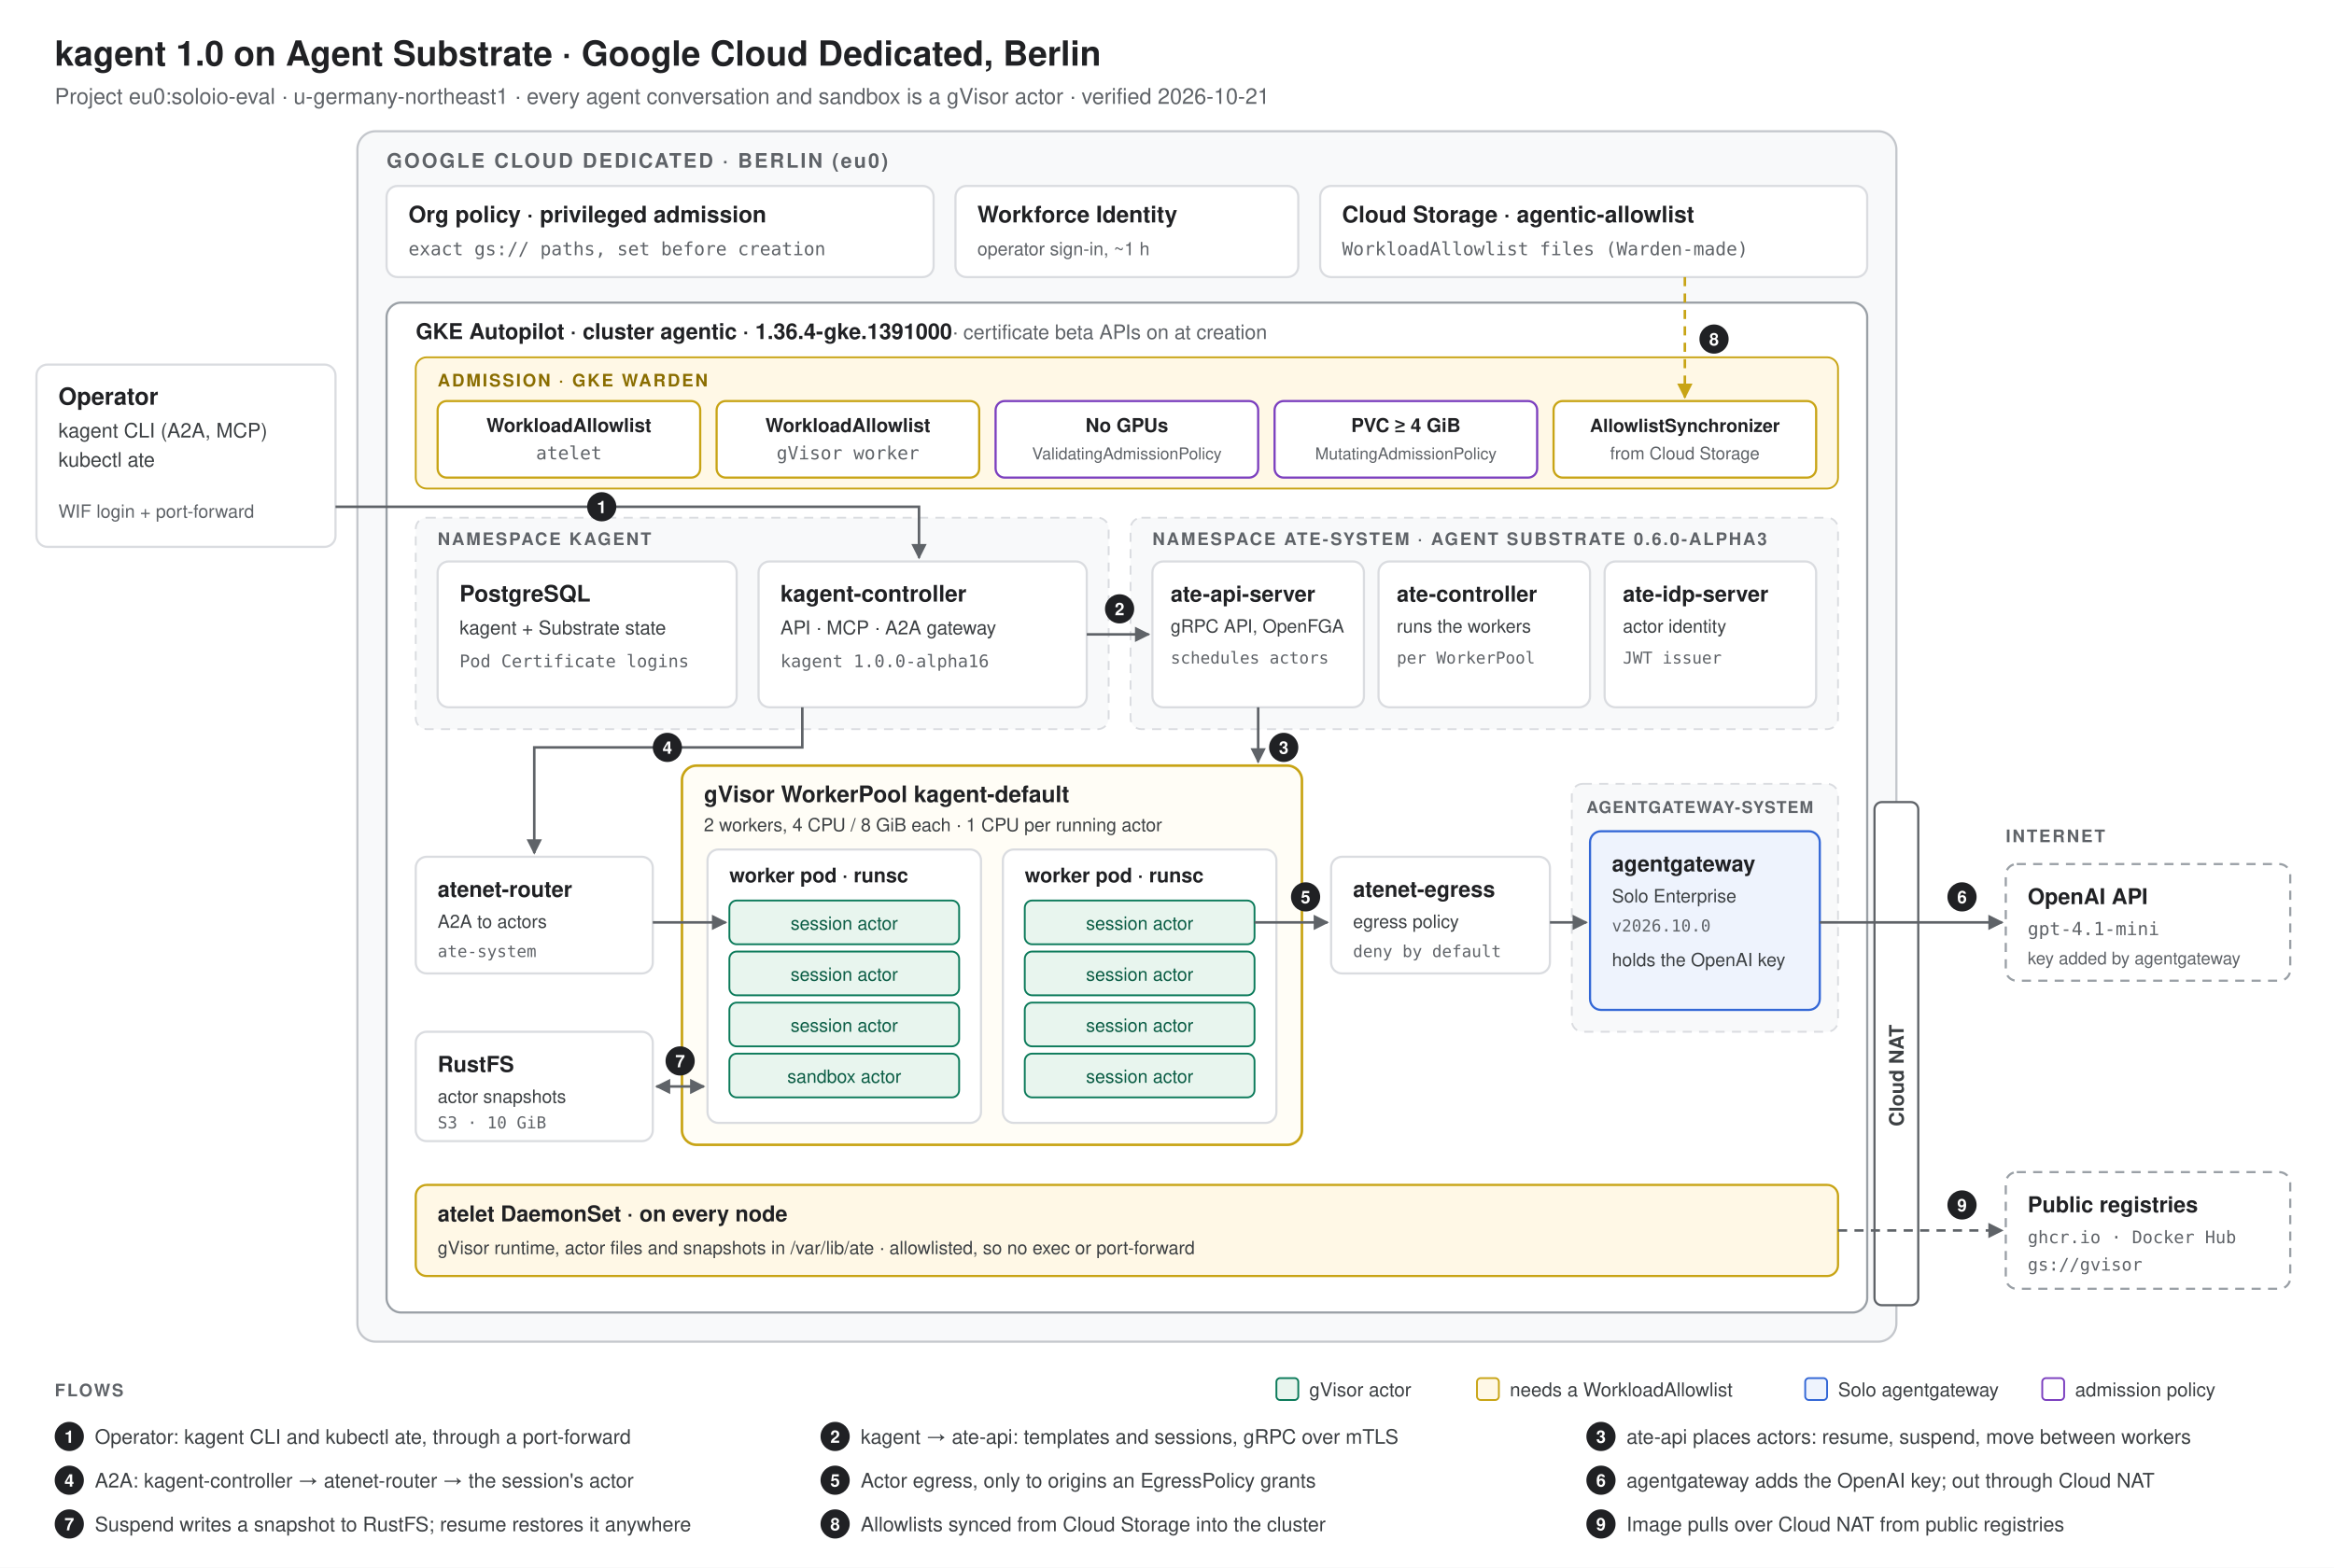
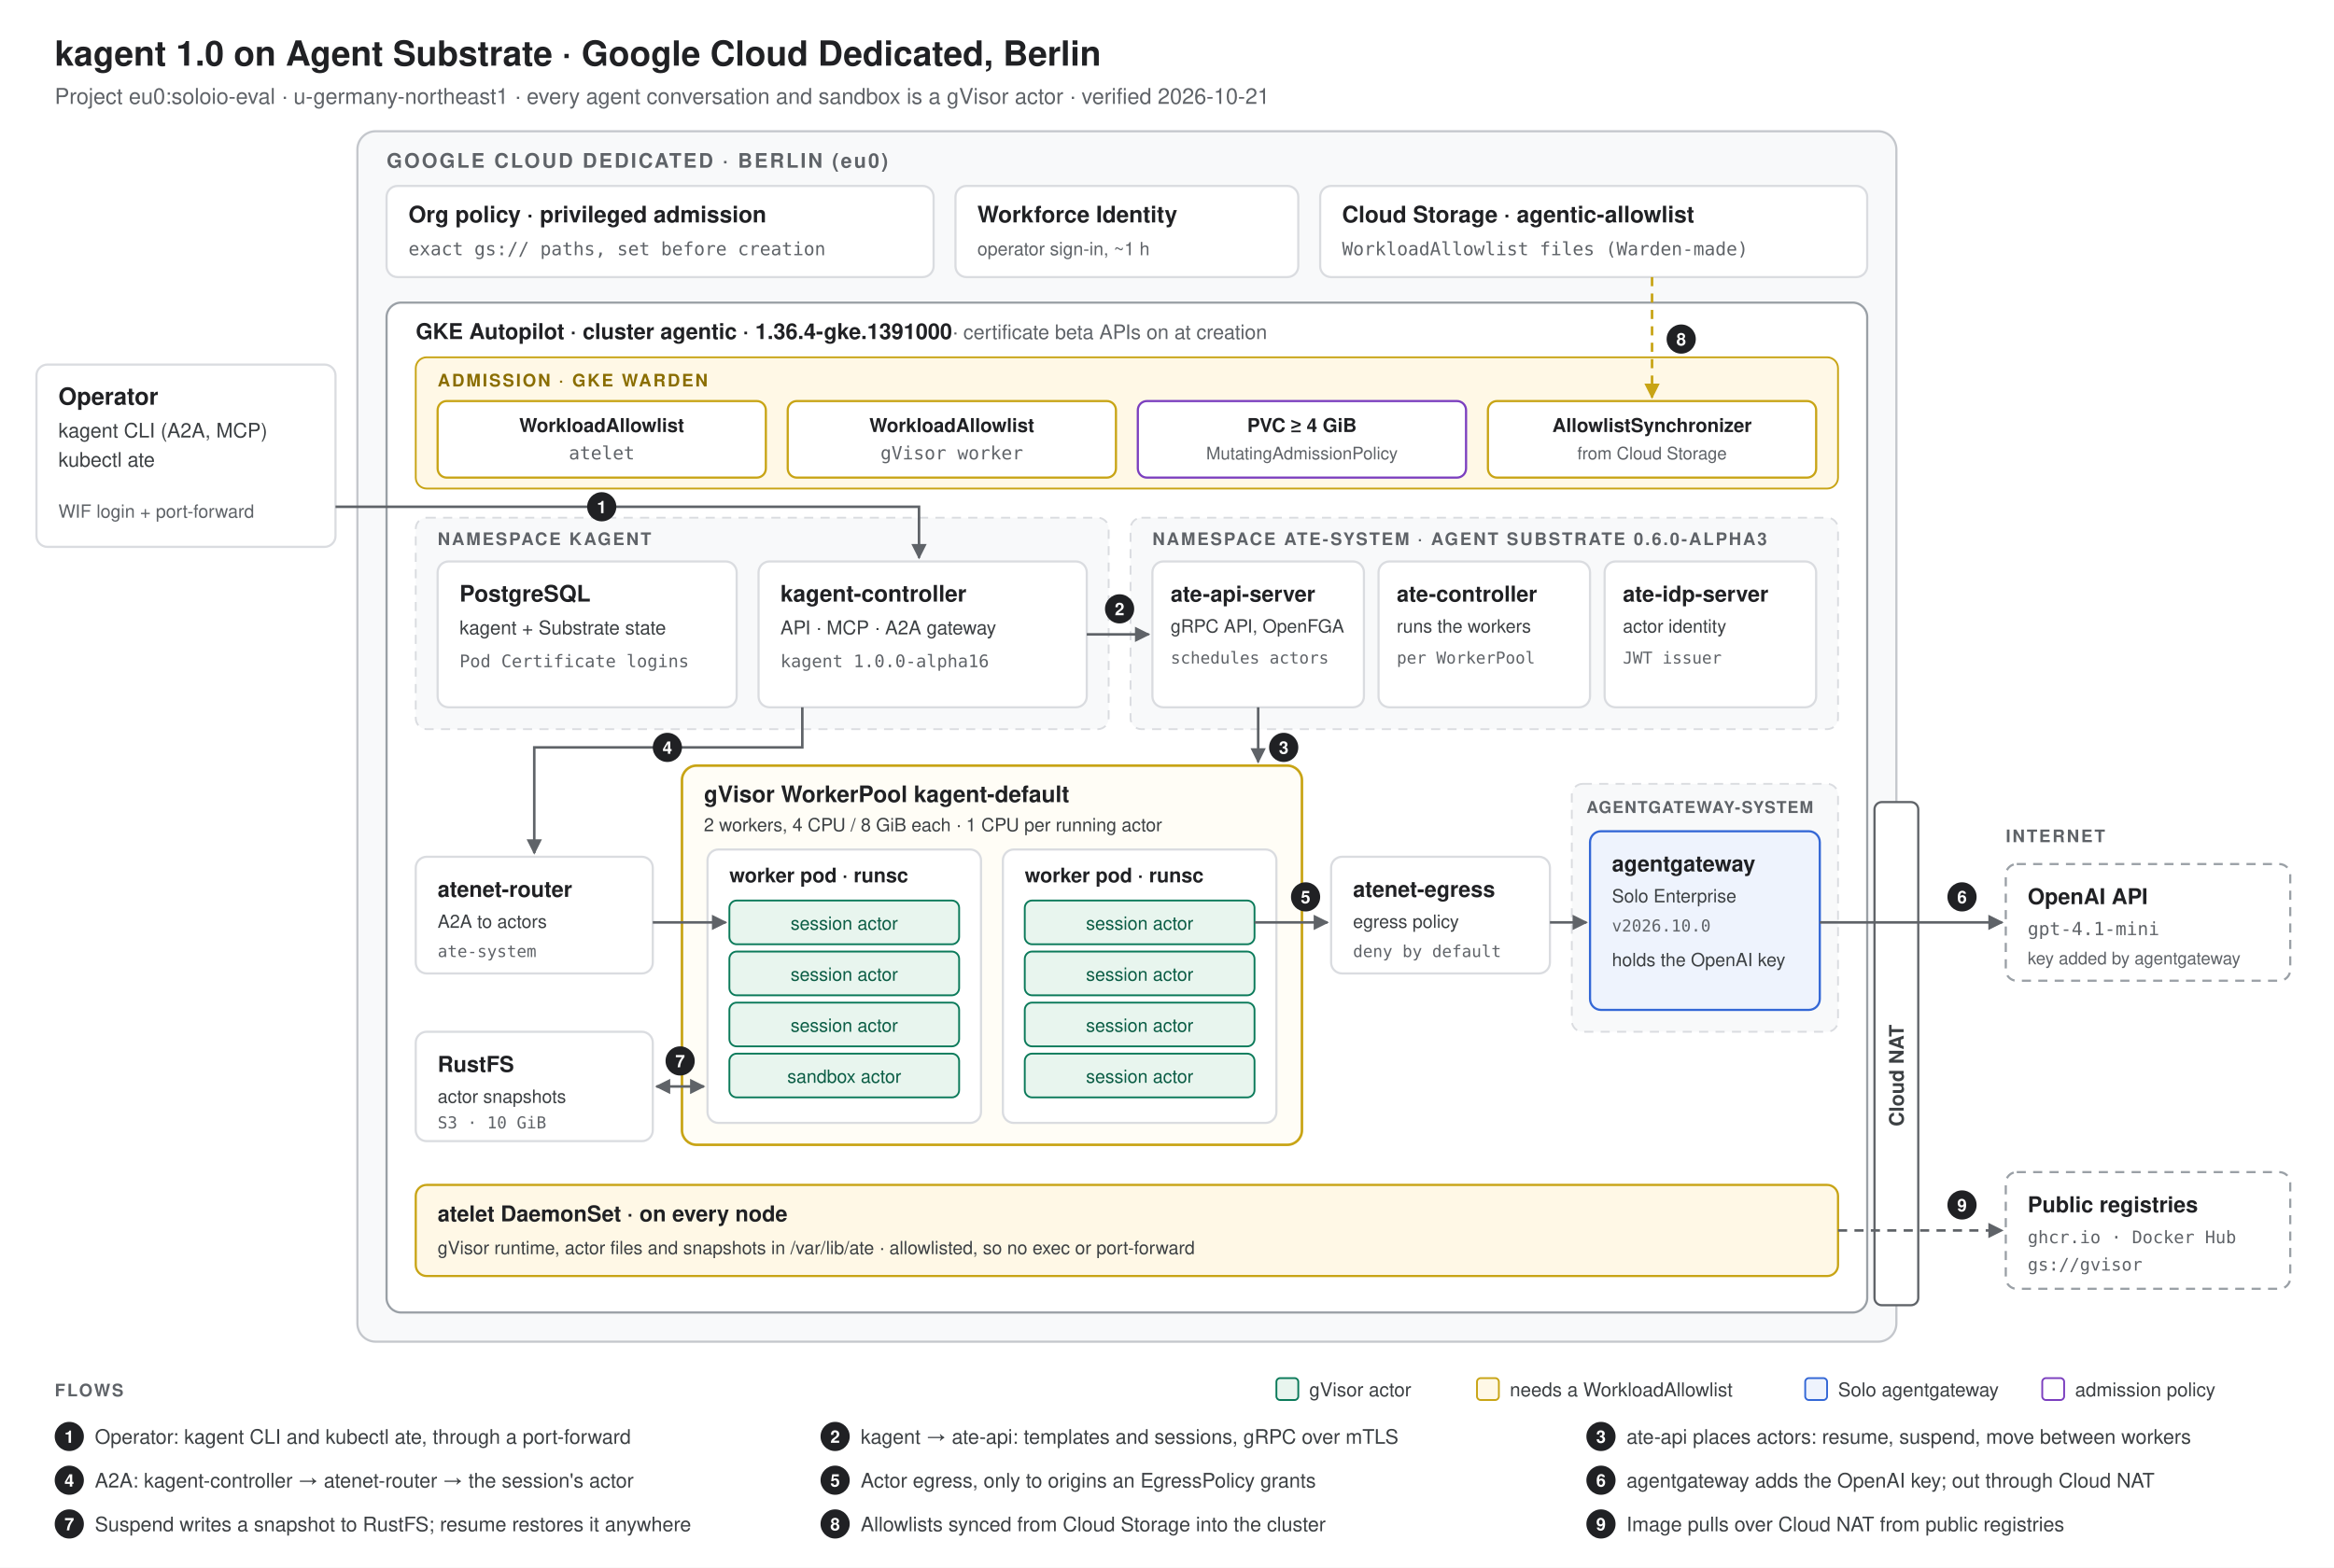
<svg xmlns="http://www.w3.org/2000/svg" viewBox="0 0 1280 860" width="1280" height="860" font-family="Helvetica, Arial, sans-serif">
  <defs>
    <marker id="a" viewBox="0 0 10 10" refX="9" refY="5" markerWidth="6" markerHeight="6" orient="auto-start-reverse">
      <path d="M0,0 L10,5 L0,10 z" fill="#5f6368" />
    </marker>
    <marker id="ay" viewBox="0 0 10 10" refX="9" refY="5" markerWidth="6" markerHeight="6" orient="auto-start-reverse">
      <path d="M0,0 L10,5 L0,10 z" fill="#c8a415" />
    </marker>
  </defs>
  <rect width="1280" height="860" fill="#ffffff" />
  <text x="30" y="36" font-size="19" font-weight="700" fill="#202124">kagent 1.0 on Agent Substrate · Google Cloud Dedicated, Berlin</text>
  <text x="30" y="57" font-size="12" fill="#5f6368">Project eu0:soloio-eval · u-germany-northeast1 · every agent conversation and sandbox is a gVisor actor · verified 2026-10-21</text>
  <rect x="20" y="200" width="164" height="100" rx="6" fill="#ffffff" stroke="#dadce0" stroke-width="1.2" />
  <text x="32" y="222" font-size="13" font-weight="700" fill="#202124">Operator</text>
  <text x="32" y="240" font-size="11" fill="#3c4043">kagent CLI (A2A, MCP)</text>
  <text x="32" y="256" font-size="11" fill="#3c4043">kubectl ate</text>
  <text x="32" y="284" font-size="10" fill="#5f6368">WIF login + port-forward</text>
  <rect x="196" y="72" width="844" height="664" rx="10" fill="#f8f9fa" stroke="#c4c7cc" stroke-width="1.2" />
  <text x="212" y="92" font-size="11" font-weight="700" fill="#5f6368" letter-spacing="1.1">GOOGLE CLOUD DEDICATED · BERLIN (eu0)</text>
  <rect x="212" y="102" width="300" height="50" rx="6" fill="#ffffff" stroke="#dadce0" stroke-width="1.2" />
  <text x="224" y="122" font-size="12.5" font-weight="700" fill="#202124">Org policy · privileged admission</text>
  <text x="224" y="140" font-size="10" fill="#5f6368" font-family="SF Mono, Menlo, Consolas, monospace">exact gs:// paths, set before creation</text>
  <rect x="524" y="102" width="188" height="50" rx="6" fill="#ffffff" stroke="#dadce0" stroke-width="1.2" />
  <text x="536" y="122" font-size="12.5" font-weight="700" fill="#202124">Workforce Identity</text>
  <text x="536" y="140" font-size="10" fill="#5f6368">operator sign-in, ~1 h</text>
  <rect x="724" y="102" width="300" height="50" rx="6" fill="#ffffff" stroke="#dadce0" stroke-width="1.2" />
  <text x="736" y="122" font-size="12.5" font-weight="700" fill="#202124">Cloud Storage · agentic-allowlist</text>
  <text x="736" y="140" font-size="10" fill="#5f6368" font-family="SF Mono, Menlo, Consolas, monospace">WorkloadAllowlist files (Warden-made)</text>
  <rect x="212" y="166" width="812" height="554" rx="8" fill="#ffffff" stroke="#9aa0a6" stroke-width="1.2" />
  <text x="228" y="186" font-size="12" font-weight="700" fill="#202124">GKE Autopilot · cluster agentic · 1.36.4-gke.1391000<tspan font-weight="400" font-size="11" fill="#5f6368"> · certificate beta APIs on at creation</tspan>
  </text>
  <rect x="228" y="196" width="780" height="72" rx="6" fill="#fff8e6" stroke="#c8a415" stroke-width="1" />
  <text x="240" y="212" font-size="9.5" font-weight="700" fill="#8a6d00" letter-spacing="1">ADMISSION · GKE WARDEN</text>
-   <rect x="240" y="220" width="144" height="42" rx="5" fill="#ffffff" stroke="#c8a415" stroke-width="1.2" />
-   <text x="312" y="237" font-size="10.5" font-weight="700" fill="#202124" text-anchor="middle">WorkloadAllowlist</text>
-   <text x="312" y="252" font-size="10" fill="#5f6368" text-anchor="middle" font-family="SF Mono, Menlo, Consolas, monospace">atelet</text>
-   <rect x="393" y="220" width="144" height="42" rx="5" fill="#ffffff" stroke="#c8a415" stroke-width="1.2" />
-   <text x="465" y="237" font-size="10.5" font-weight="700" fill="#202124" text-anchor="middle">WorkloadAllowlist</text>
-   <text x="465" y="252" font-size="10" fill="#5f6368" text-anchor="middle" font-family="SF Mono, Menlo, Consolas, monospace">gVisor worker</text>
-   <rect x="546" y="220" width="144" height="42" rx="5" fill="#ffffff" stroke="#7b3fbf" stroke-width="1.2" />
-   <text x="618" y="237" font-size="10.5" font-weight="700" fill="#202124" text-anchor="middle">No GPUs</text>
-   <text x="618" y="252" font-size="9" fill="#5f6368" text-anchor="middle">ValidatingAdmissionPolicy</text>
-   <rect x="699" y="220" width="144" height="42" rx="5" fill="#ffffff" stroke="#7b3fbf" stroke-width="1.2" />
-   <text x="771" y="237" font-size="10.5" font-weight="700" fill="#202124" text-anchor="middle">PVC ≥ 4 GiB</text>
-   <text x="771" y="252" font-size="9" fill="#5f6368" text-anchor="middle">MutatingAdmissionPolicy</text>
-   <rect x="852" y="220" width="144" height="42" rx="5" fill="#ffffff" stroke="#c8a415" stroke-width="1.2" />
-   <text x="924" y="237" font-size="10" font-weight="700" fill="#202124" text-anchor="middle">AllowlistSynchronizer</text>
-   <text x="924" y="252" font-size="9.5" fill="#5f6368" text-anchor="middle">from Cloud Storage</text>
+   <rect x="240" y="220" width="180" height="42" rx="5" fill="#ffffff" stroke="#c8a415" stroke-width="1.2" />
+   <text x="330" y="237" font-size="10.5" font-weight="700" fill="#202124" text-anchor="middle">WorkloadAllowlist</text>
+   <text x="330" y="252" font-size="10" fill="#5f6368" text-anchor="middle" font-family="SF Mono, Menlo, Consolas, monospace">atelet</text>
+   <rect x="432" y="220" width="180" height="42" rx="5" fill="#ffffff" stroke="#c8a415" stroke-width="1.2" />
+   <text x="522" y="237" font-size="10.5" font-weight="700" fill="#202124" text-anchor="middle">WorkloadAllowlist</text>
+   <text x="522" y="252" font-size="10" fill="#5f6368" text-anchor="middle" font-family="SF Mono, Menlo, Consolas, monospace">gVisor worker</text>
+   <rect x="624" y="220" width="180" height="42" rx="5" fill="#ffffff" stroke="#7b3fbf" stroke-width="1.2" />
+   <text x="714" y="237" font-size="10.5" font-weight="700" fill="#202124" text-anchor="middle">PVC ≥ 4 GiB</text>
+   <text x="714" y="252" font-size="9.5" fill="#5f6368" text-anchor="middle">MutatingAdmissionPolicy</text>
+   <rect x="816" y="220" width="180" height="42" rx="5" fill="#ffffff" stroke="#c8a415" stroke-width="1.2" />
+   <text x="906" y="237" font-size="10.5" font-weight="700" fill="#202124" text-anchor="middle">AllowlistSynchronizer</text>
+   <text x="906" y="252" font-size="9.5" fill="#5f6368" text-anchor="middle">from Cloud Storage</text>
  <rect x="228" y="284" width="380" height="116" rx="6" fill="#f8f9fa" stroke="#dadce0" stroke-width="1" stroke-dasharray="5 4" />
  <text x="240" y="299" font-size="9.5" font-weight="700" fill="#5f6368" letter-spacing="1">NAMESPACE KAGENT</text>
  <rect x="240" y="308" width="164" height="80" rx="6" fill="#ffffff" stroke="#dadce0" stroke-width="1.2" />
  <text x="252" y="330" font-size="12.5" font-weight="700" fill="#202124">PostgreSQL</text>
  <text x="252" y="348" font-size="10.5" fill="#3c4043">kagent + Substrate state</text>
  <text x="252" y="366" font-size="9.5" fill="#5f6368" font-family="SF Mono, Menlo, Consolas, monospace">Pod Certificate logins</text>
  <rect x="416" y="308" width="180" height="80" rx="6" fill="#ffffff" stroke="#dadce0" stroke-width="1.2" />
  <text x="428" y="330" font-size="12.5" font-weight="700" fill="#202124">kagent-controller</text>
  <text x="428" y="348" font-size="10.5" fill="#3c4043">API · MCP · A2A gateway</text>
  <text x="428" y="366" font-size="9.5" fill="#5f6368" font-family="SF Mono, Menlo, Consolas, monospace">kagent 1.0.0-alpha16</text>
  <rect x="620" y="284" width="388" height="116" rx="6" fill="#f8f9fa" stroke="#dadce0" stroke-width="1" stroke-dasharray="5 4" />
  <text x="632" y="299" font-size="9.5" font-weight="700" fill="#5f6368" letter-spacing="1">NAMESPACE ATE-SYSTEM · AGENT SUBSTRATE 0.6.0-ALPHA3</text>
  <rect x="632" y="308" width="116" height="80" rx="6" fill="#ffffff" stroke="#dadce0" stroke-width="1.2" />
  <text x="642" y="330" font-size="12" font-weight="700" fill="#202124">ate-api-server</text>
  <text x="642" y="347" font-size="10" fill="#3c4043">gRPC API, OpenFGA</text>
  <text x="642" y="364" font-size="9" fill="#5f6368" font-family="SF Mono, Menlo, Consolas, monospace">schedules actors</text>
  <rect x="756" y="308" width="116" height="80" rx="6" fill="#ffffff" stroke="#dadce0" stroke-width="1.2" />
  <text x="766" y="330" font-size="12" font-weight="700" fill="#202124">ate-controller</text>
  <text x="766" y="347" font-size="10" fill="#3c4043">runs the workers</text>
  <text x="766" y="364" font-size="9" fill="#5f6368" font-family="SF Mono, Menlo, Consolas, monospace">per WorkerPool</text>
  <rect x="880" y="308" width="116" height="80" rx="6" fill="#ffffff" stroke="#dadce0" stroke-width="1.2" />
  <text x="890" y="330" font-size="12" font-weight="700" fill="#202124">ate-idp-server</text>
  <text x="890" y="347" font-size="10" fill="#3c4043">actor identity</text>
  <text x="890" y="364" font-size="9" fill="#5f6368" font-family="SF Mono, Menlo, Consolas, monospace">JWT issuer</text>
  <rect x="228" y="470" width="130" height="64" rx="6" fill="#ffffff" stroke="#dadce0" stroke-width="1.2" />
  <text x="240" y="492" font-size="12" font-weight="700" fill="#202124">atenet-router</text>
  <text x="240" y="509" font-size="10" fill="#3c4043">A2A to actors</text>
  <text x="240" y="525" font-size="9" fill="#5f6368" font-family="SF Mono, Menlo, Consolas, monospace">ate-system</text>
  <rect x="228" y="566" width="130" height="60" rx="6" fill="#ffffff" stroke="#dadce0" stroke-width="1.2" />
  <text x="240" y="588" font-size="12" font-weight="700" fill="#202124">RustFS</text>
  <text x="240" y="605" font-size="10" fill="#3c4043">actor snapshots</text>
  <text x="240" y="619" font-size="9" fill="#5f6368" font-family="SF Mono, Menlo, Consolas, monospace">S3 · 10 GiB</text>
  <rect x="374" y="420" width="340" height="208" rx="8" fill="#fffdf6" stroke="#c8a415" stroke-width="1.4" />
  <text x="386" y="440" font-size="12.5" font-weight="700" fill="#202124">gVisor WorkerPool kagent-default</text>
  <text x="386" y="456" font-size="10" fill="#3c4043">2 workers, 4 CPU / 8 GiB each · 1 CPU per running actor</text>
  <rect x="388" y="466" width="150" height="150" rx="6" fill="#ffffff" stroke="#dadce0" stroke-width="1.2" />
  <text x="400" y="484" font-size="11" font-weight="700" fill="#202124">worker pod · runsc</text>
  <rect x="400" y="494" width="126" height="24" rx="4" fill="#e8f5ee" stroke="#0b7a5a" stroke-width="1" />
  <text x="463" y="510" font-size="10" fill="#0b5d45" text-anchor="middle">session actor</text>
  <rect x="400" y="522" width="126" height="24" rx="4" fill="#e8f5ee" stroke="#0b7a5a" stroke-width="1" />
  <text x="463" y="538" font-size="10" fill="#0b5d45" text-anchor="middle">session actor</text>
  <rect x="400" y="550" width="126" height="24" rx="4" fill="#e8f5ee" stroke="#0b7a5a" stroke-width="1" />
  <text x="463" y="566" font-size="10" fill="#0b5d45" text-anchor="middle">session actor</text>
  <rect x="400" y="578" width="126" height="24" rx="4" fill="#e8f5ee" stroke="#0b7a5a" stroke-width="1" />
  <text x="463" y="594" font-size="10" fill="#0b5d45" text-anchor="middle">sandbox actor</text>
  <rect x="550" y="466" width="150" height="150" rx="6" fill="#ffffff" stroke="#dadce0" stroke-width="1.2" />
  <text x="562" y="484" font-size="11" font-weight="700" fill="#202124">worker pod · runsc</text>
  <rect x="562" y="494" width="126" height="24" rx="4" fill="#e8f5ee" stroke="#0b7a5a" stroke-width="1" />
  <text x="625" y="510" font-size="10" fill="#0b5d45" text-anchor="middle">session actor</text>
  <rect x="562" y="522" width="126" height="24" rx="4" fill="#e8f5ee" stroke="#0b7a5a" stroke-width="1" />
  <text x="625" y="538" font-size="10" fill="#0b5d45" text-anchor="middle">session actor</text>
  <rect x="562" y="550" width="126" height="24" rx="4" fill="#e8f5ee" stroke="#0b7a5a" stroke-width="1" />
  <text x="625" y="566" font-size="10" fill="#0b5d45" text-anchor="middle">session actor</text>
  <rect x="562" y="578" width="126" height="24" rx="4" fill="#e8f5ee" stroke="#0b7a5a" stroke-width="1" />
  <text x="625" y="594" font-size="10" fill="#0b5d45" text-anchor="middle">session actor</text>
  <rect x="730" y="470" width="120" height="64" rx="6" fill="#ffffff" stroke="#dadce0" stroke-width="1.2" />
  <text x="742" y="492" font-size="12" font-weight="700" fill="#202124">atenet-egress</text>
  <text x="742" y="509" font-size="10" fill="#3c4043">egress policy</text>
  <text x="742" y="525" font-size="9" fill="#5f6368" font-family="SF Mono, Menlo, Consolas, monospace">deny by default</text>
  <rect x="862" y="430" width="146" height="136" rx="6" fill="#f8f9fa" stroke="#dadce0" stroke-width="1" stroke-dasharray="5 4" />
  <text x="870" y="446" font-size="9" font-weight="700" fill="#5f6368" letter-spacing="0.6">AGENTGATEWAY-SYSTEM</text>
  <rect x="872" y="456" width="126" height="98" rx="6" fill="#eef3fd" stroke="#3367d6" stroke-width="1.2" />
  <text x="884" y="478" font-size="12" font-weight="700" fill="#202124">agentgateway</text>
  <text x="884" y="495" font-size="10" fill="#3c4043">Solo Enterprise</text>
  <text x="884" y="511" font-size="9" fill="#5f6368" font-family="SF Mono, Menlo, Consolas, monospace">v2026.10.0</text>
  <text x="884" y="530" font-size="10" fill="#3c4043">holds the OpenAI key</text>
  <rect x="228" y="650" width="780" height="50" rx="6" fill="#fff8e6" stroke="#c8a415" stroke-width="1.2" />
  <text x="240" y="670" font-size="12" font-weight="700" fill="#202124">atelet DaemonSet · on every node</text>
  <text x="240" y="688" font-size="10" fill="#3c4043">gVisor runtime, actor files and snapshots in /var/lib/ate · allowlisted, so no exec or port-forward</text>
  <rect x="1028" y="440" width="24" height="276" rx="4" fill="#ffffff" stroke="#5f6368" stroke-width="1.2" />
  <text transform="translate(1044,590) rotate(-90)" font-size="11" font-weight="700" fill="#3c4043" text-anchor="middle">Cloud NAT</text>
  <text x="1100" y="462" font-size="9.5" font-weight="700" fill="#5f6368" letter-spacing="1">INTERNET</text>
  <rect x="1100" y="474" width="156" height="64" rx="6" fill="#ffffff" stroke="#9aa0a6" stroke-width="1.2" stroke-dasharray="5 4" />
  <text x="1112" y="496" font-size="12" font-weight="700" fill="#202124">OpenAI API</text>
  <text x="1112" y="513" font-size="10" fill="#5f6368" font-family="SF Mono, Menlo, Consolas, monospace">gpt-4.1-mini</text>
  <text x="1112" y="529" font-size="9.5" fill="#5f6368">key added by agentgateway</text>
  <rect x="1100" y="643" width="156" height="64" rx="6" fill="#ffffff" stroke="#9aa0a6" stroke-width="1.2" stroke-dasharray="5 4" />
  <text x="1112" y="665" font-size="12" font-weight="700" fill="#202124">Public registries</text>
  <text x="1112" y="682" font-size="9.5" fill="#5f6368" font-family="SF Mono, Menlo, Consolas, monospace">ghcr.io · Docker Hub</text>
  <text x="1112" y="697" font-size="9.5" fill="#5f6368" font-family="SF Mono, Menlo, Consolas, monospace">gs://gvisor</text>
  <g fill="none" stroke="#5f6368" stroke-width="1.4">
    <path d="M184,278 H504 V306" marker-end="url(#a)" />
    <path d="M596,348 H630" marker-end="url(#a)" />
    <path d="M690,388 V418" marker-end="url(#a)" />
    <path d="M440,388 V410 H293 V468" marker-end="url(#a)" />
    <path d="M358,506 H398" marker-end="url(#a)" />
    <path d="M688,506 H728" marker-end="url(#a)" />
    <path d="M850,506 H870" marker-end="url(#a)" />
    <path d="M998,506 H1098" marker-end="url(#a)" />
    <path d="M360,596 H386" marker-start="url(#a)" marker-end="url(#a)" />
    <path d="M1008,675 H1098" stroke-dasharray="5 4" marker-end="url(#a)" />
  </g>
-   <path d="M924,152 V218" fill="none" stroke="#c8a415" stroke-width="1.4" stroke-dasharray="5 4" marker-end="url(#ay)" />
+   <path d="M906,152 V218" fill="none" stroke="#c8a415" stroke-width="1.4" stroke-dasharray="5 4" marker-end="url(#ay)" />
  <g font-size="9.5" font-weight="700" fill="#ffffff" text-anchor="middle">
    <circle cx="330" cy="278" r="8" fill="#202124" />
    <text x="330" y="281.5">1</text>
    <circle cx="614" cy="334" r="8" fill="#202124" />
    <text x="614" y="337.5">2</text>
    <circle cx="704" cy="410" r="8" fill="#202124" />
    <text x="704" y="413.5">3</text>
    <circle cx="366" cy="410" r="8" fill="#202124" />
    <text x="366" y="413.5">4</text>
    <circle cx="716" cy="492" r="8" fill="#202124" />
    <text x="716" y="495.5">5</text>
    <circle cx="1076" cy="492" r="8" fill="#202124" />
    <text x="1076" y="495.5">6</text>
    <circle cx="373" cy="582" r="8" fill="#202124" />
    <text x="373" y="585.5">7</text>
-     <circle cx="940" cy="186" r="8" fill="#202124" />
-     <text x="940" y="189.5">8</text>
+     <circle cx="922" cy="186" r="8" fill="#202124" />
+     <text x="922" y="189.5">8</text>
    <circle cx="1076" cy="661" r="8" fill="#202124" />
    <text x="1076" y="664.5">9</text>
  </g>
  <text x="30" y="766" font-size="9.5" font-weight="700" fill="#5f6368" letter-spacing="1">FLOWS</text>
  <rect x="700" y="756" width="12" height="12" rx="2" fill="#e8f5ee" stroke="#0b7a5a" />
  <text x="718" y="766" font-size="10.5" fill="#3c4043">gVisor actor</text>
  <rect x="810" y="756" width="12" height="12" rx="2" fill="#fff8e6" stroke="#c8a415" />
  <text x="828" y="766" font-size="10.5" fill="#3c4043">needs a WorkloadAllowlist</text>
  <rect x="990" y="756" width="12" height="12" rx="2" fill="#eef3fd" stroke="#3367d6" />
  <text x="1008" y="766" font-size="10.5" fill="#3c4043">Solo agentgateway</text>
  <rect x="1120" y="756" width="12" height="12" rx="2" fill="#ffffff" stroke="#7b3fbf" />
  <text x="1138" y="766" font-size="10.5" fill="#3c4043">admission policy</text>
  <g font-size="11" fill="#3c4043">
    <text x="52" y="792">Operator: kagent CLI and kubectl ate, through a port-forward</text>
    <text x="472" y="792">kagent → ate-api: templates and sessions, gRPC over mTLS</text>
    <text x="892" y="792">ate-api places actors: resume, suspend, move between workers</text>
    <text x="52" y="816">A2A: kagent-controller → atenet-router → the session's actor</text>
    <text x="472" y="816">Actor egress, only to origins an EgressPolicy grants</text>
    <text x="892" y="816">agentgateway adds the OpenAI key; out through Cloud NAT</text>
    <text x="52" y="840">Suspend writes a snapshot to RustFS; resume restores it anywhere</text>
    <text x="472" y="840">Allowlists synced from Cloud Storage into the cluster</text>
    <text x="892" y="840">Image pulls over Cloud NAT from public registries</text>
  </g>
  <g font-size="9.5" font-weight="700" fill="#ffffff" text-anchor="middle">
    <circle cx="38" cy="788" r="8" fill="#202124" />
    <text x="38" y="791.5">1</text>
    <circle cx="458" cy="788" r="8" fill="#202124" />
    <text x="458" y="791.5">2</text>
    <circle cx="878" cy="788" r="8" fill="#202124" />
    <text x="878" y="791.5">3</text>
    <circle cx="38" cy="812" r="8" fill="#202124" />
    <text x="38" y="815.5">4</text>
    <circle cx="458" cy="812" r="8" fill="#202124" />
    <text x="458" y="815.5">5</text>
    <circle cx="878" cy="812" r="8" fill="#202124" />
    <text x="878" y="815.5">6</text>
    <circle cx="38" cy="836" r="8" fill="#202124" />
    <text x="38" y="839.5">7</text>
    <circle cx="458" cy="836" r="8" fill="#202124" />
    <text x="458" y="839.5">8</text>
    <circle cx="878" cy="836" r="8" fill="#202124" />
    <text x="878" y="839.5">9</text>
  </g>
</svg>
